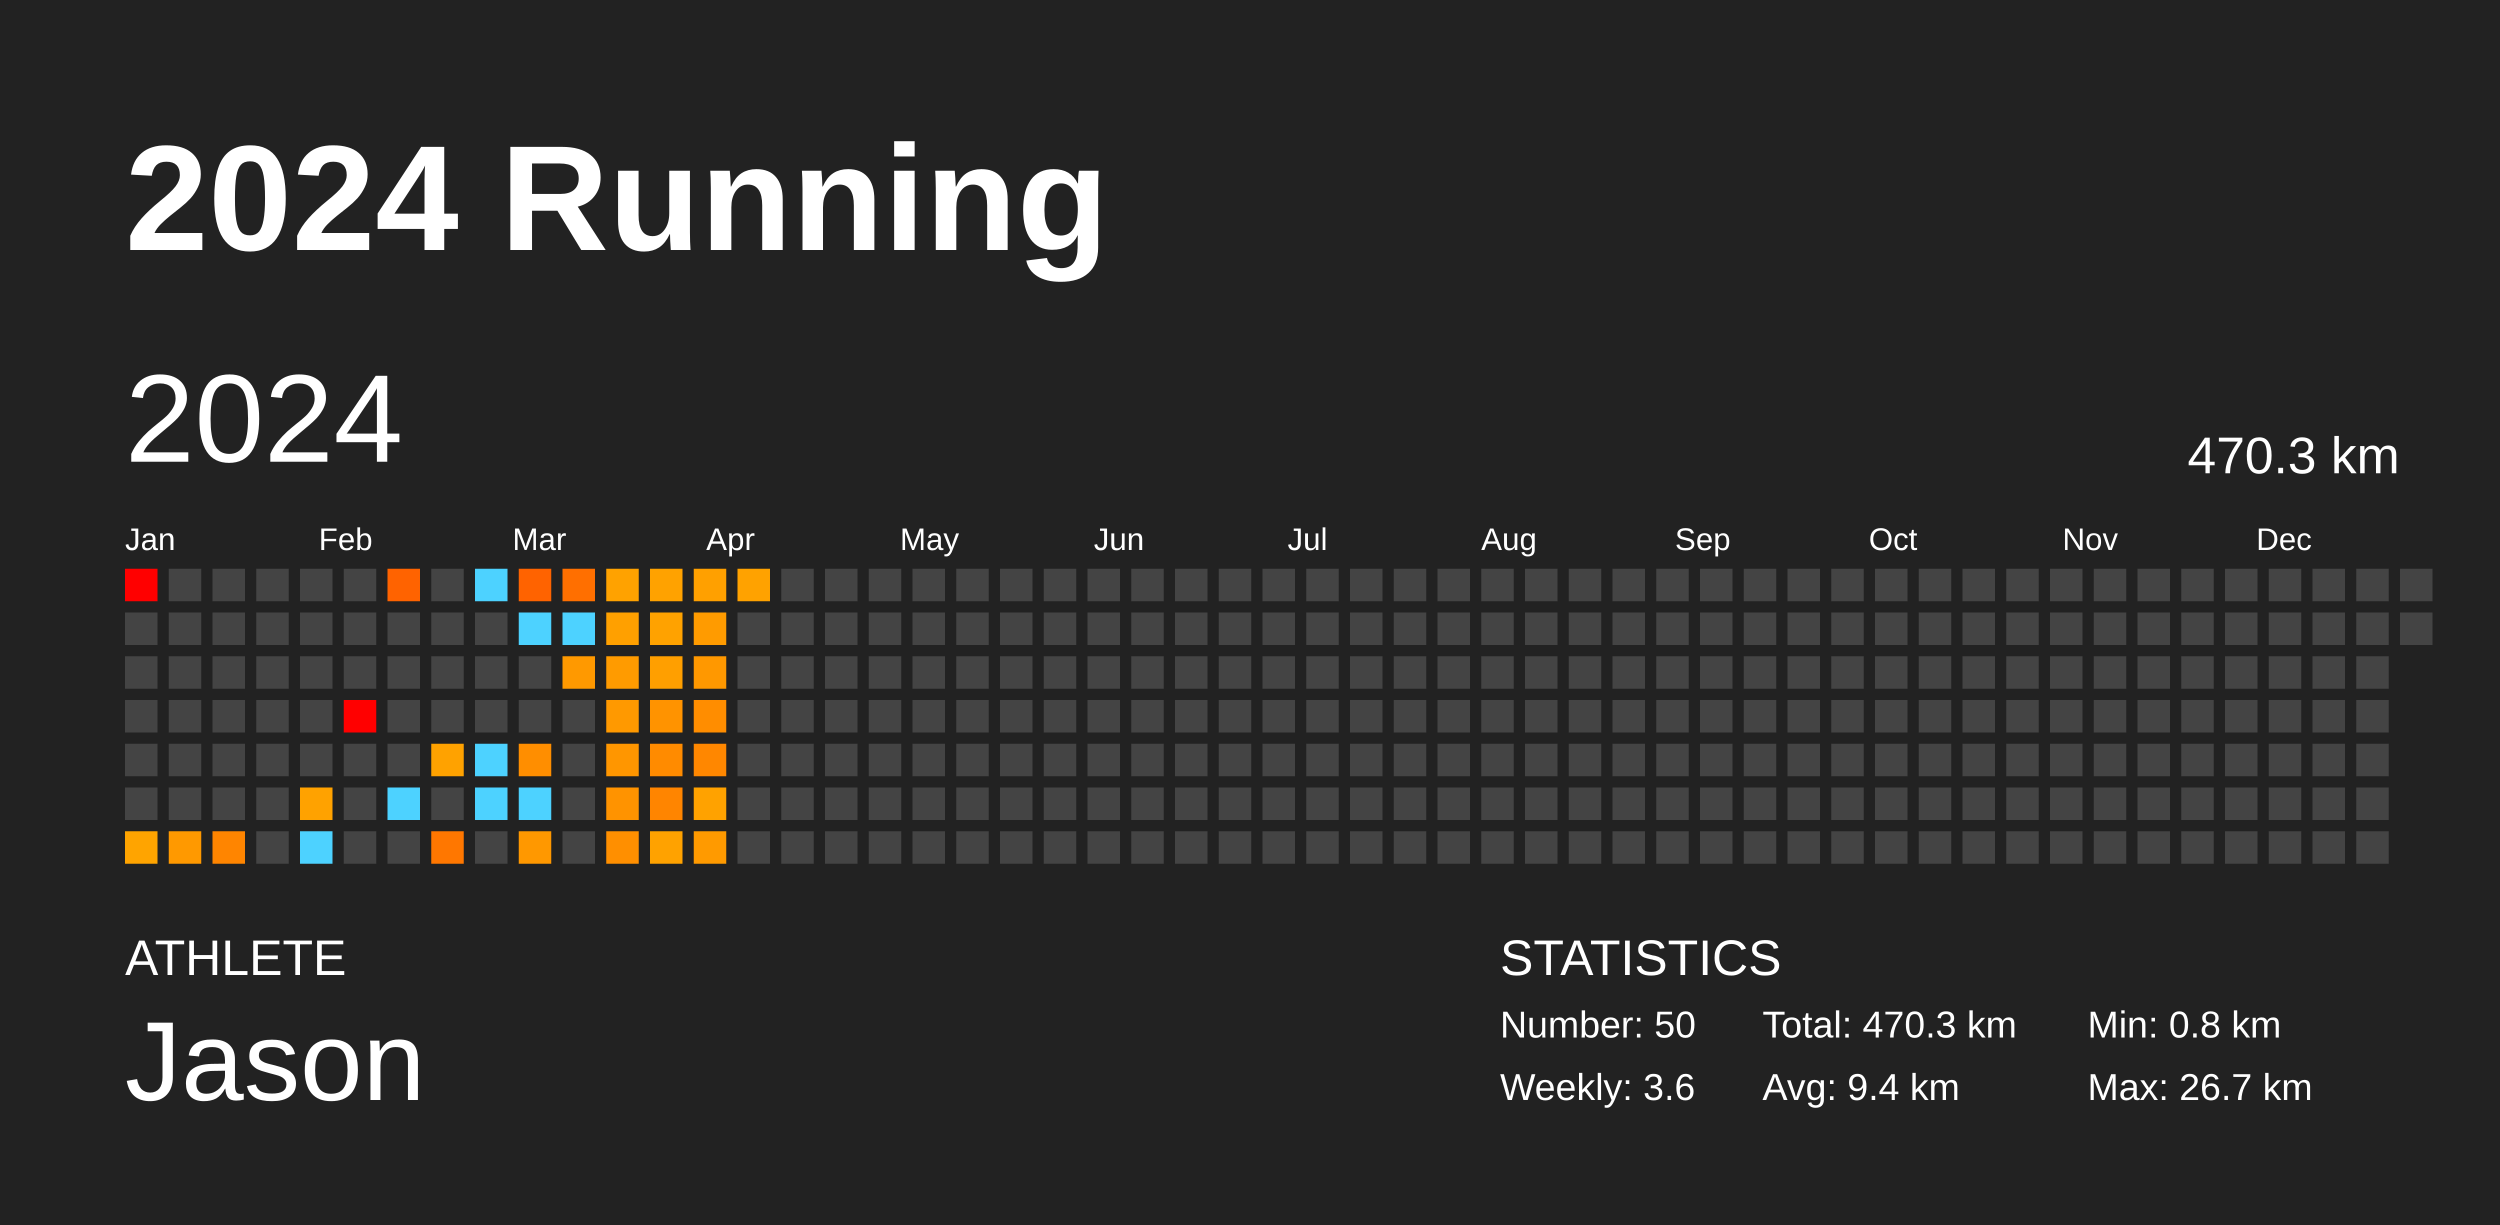
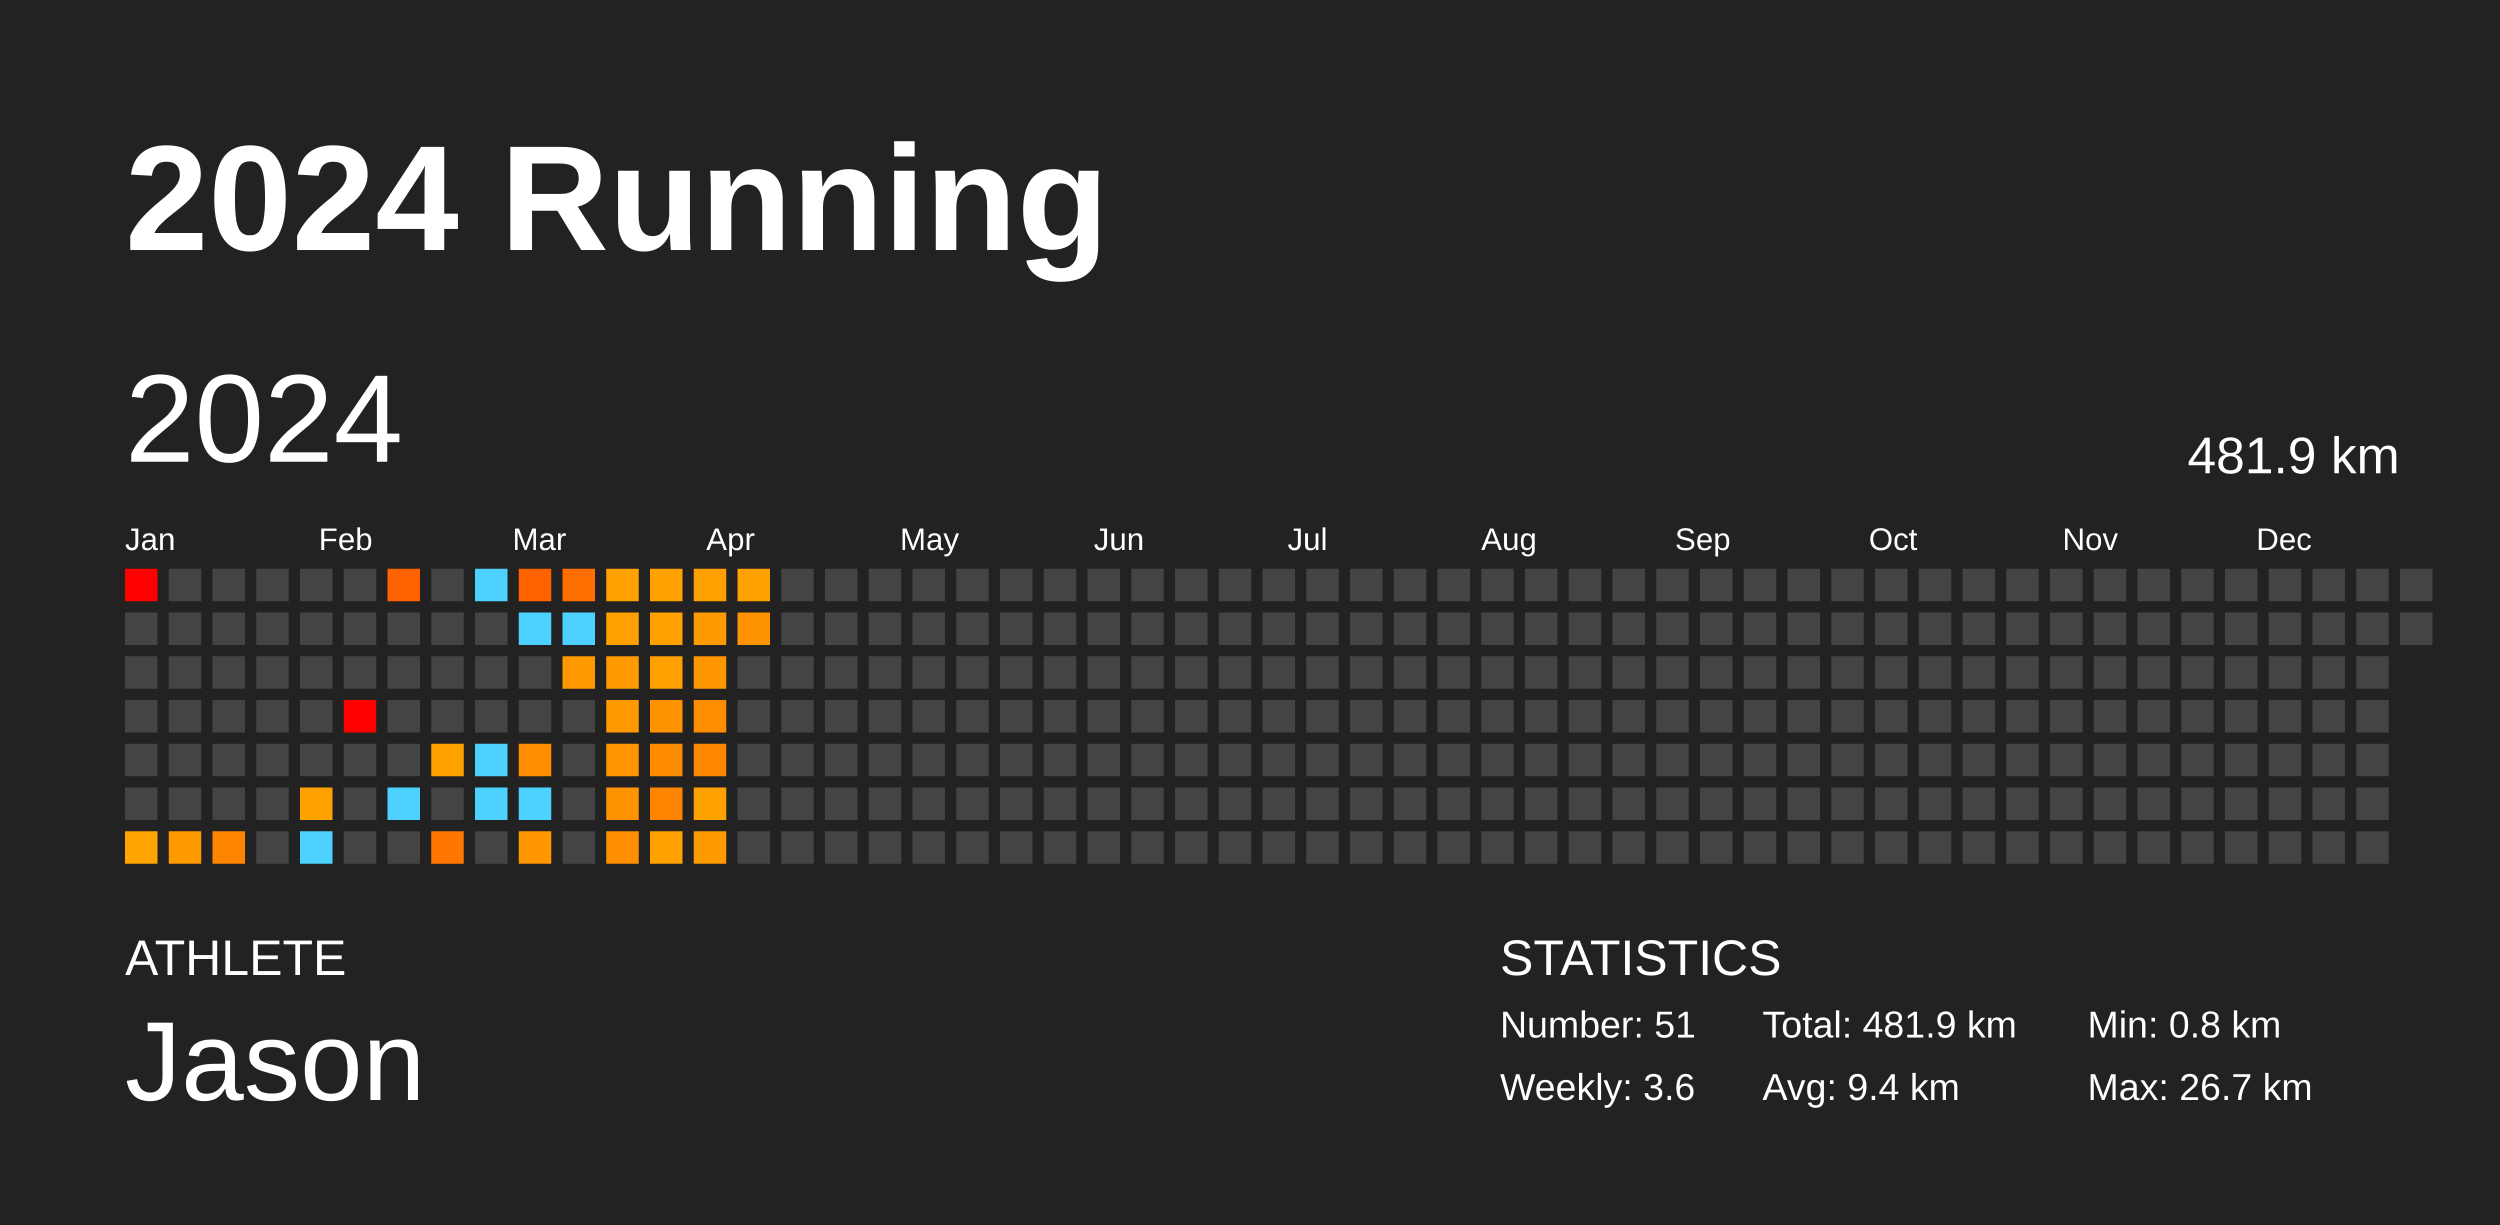
<svg xmlns="http://www.w3.org/2000/svg" baseProfile="full" height="98mm" version="1.1" viewBox="0,0,200,98" width="200mm">
  <defs />
  <rect fill="#222222" height="98" width="200" x="0" y="0" />
  <text fill="#FFFFFF" style="font-size:12px; font-family:Arial; font-weight:bold;" x="10" y="20">2024 Running</text>
  <text fill="#FFFFFF" style="font-size:4px; font-family:Arial" x="10" y="78">ATHLETE</text>
  <text fill="#FFFFFF" style="font-size:9px; font-family:Arial" x="10" y="88">Jason</text>
  <text fill="#FFFFFF" style="font-size:4px; font-family:Arial" x="120" y="78">STATISTICS</text>
-   <text fill="#FFFFFF" style="font-size:3px; font-family:Arial" x="120" y="83">Number: 50</text>
+   <text fill="#FFFFFF" style="font-size:3px; font-family:Arial" x="120" y="83">Number: 51</text>
  <text fill="#FFFFFF" style="font-size:3px; font-family:Arial" x="120" y="88">Weekly: 3.6</text>
-   <text fill="#FFFFFF" style="font-size:3px; font-family:Arial" x="141" y="83">Total: 470.3 km</text>
+   <text fill="#FFFFFF" style="font-size:3px; font-family:Arial" x="141" y="83">Total: 481.9 km</text>
  <text fill="#FFFFFF" style="font-size:3px; font-family:Arial" x="141" y="88">Avg: 9.4 km</text>
  <text fill="#FFFFFF" style="font-size:3px; font-family:Arial" x="167" y="83">Min: 0.8 km</text>
  <text fill="#FFFFFF" style="font-size:3px; font-family:Arial" x="167" y="88">Max: 26.7 km</text>
  <text dominant-baseline="hanging" fill="#FFFFFF" style="font-size:10.0px; font-family:Arial;" x="10" y="30">2024</text>
-   <text dominant-baseline="hanging" fill="#FFFFFF" style="font-size:4.125px; font-family:Arial;" x="175" y="35">470.3 km</text>
+   <text dominant-baseline="hanging" fill="#FFFFFF" style="font-size:4.125px; font-family:Arial;" x="175" y="35">481.9 km</text>
  <text fill="#FFFFFF" style="font-size:2.5px; font-family:Arial" x="10.0" y="44">Jan</text>
  <text fill="#FFFFFF" style="font-size:2.5px; font-family:Arial" x="25.5" y="44">Feb</text>
  <text fill="#FFFFFF" style="font-size:2.5px; font-family:Arial" x="41.0" y="44">Mar</text>
  <text fill="#FFFFFF" style="font-size:2.5px; font-family:Arial" x="56.5" y="44">Apr</text>
  <text fill="#FFFFFF" style="font-size:2.5px; font-family:Arial" x="72.0" y="44">May</text>
  <text fill="#FFFFFF" style="font-size:2.5px; font-family:Arial" x="87.5" y="44">Jun</text>
  <text fill="#FFFFFF" style="font-size:2.5px; font-family:Arial" x="103.0" y="44">Jul</text>
  <text fill="#FFFFFF" style="font-size:2.5px; font-family:Arial" x="118.5" y="44">Aug</text>
  <text fill="#FFFFFF" style="font-size:2.5px; font-family:Arial" x="134.0" y="44">Sep</text>
  <text fill="#FFFFFF" style="font-size:2.5px; font-family:Arial" x="149.5" y="44">Oct</text>
  <text fill="#FFFFFF" style="font-size:2.5px; font-family:Arial" x="165.0" y="44">Nov</text>
  <text fill="#FFFFFF" style="font-size:2.5px; font-family:Arial" x="180.5" y="44">Dec</text>
  <rect fill="red" height="2.6" width="2.6" x="10.0" y="45.5" />
  <rect fill="#444444" height="2.6" width="2.6" x="10.0" y="49.0" />
  <rect fill="#444444" height="2.6" width="2.6" x="10.0" y="52.5" />
  <rect fill="#444444" height="2.6" width="2.6" x="10.0" y="56.0" />
  <rect fill="#444444" height="2.6" width="2.6" x="10.0" y="59.5" />
  <rect fill="#444444" height="2.6" width="2.6" x="10.0" y="63.0" />
  <rect fill="#ffa400" height="2.6" width="2.6" x="10.0" y="66.5" />
  <rect fill="#444444" height="2.6" width="2.6" x="13.5" y="45.5" />
  <rect fill="#444444" height="2.6" width="2.6" x="13.5" y="49.0" />
  <rect fill="#444444" height="2.6" width="2.6" x="13.5" y="52.5" />
  <rect fill="#444444" height="2.6" width="2.6" x="13.5" y="56.0" />
  <rect fill="#444444" height="2.6" width="2.6" x="13.5" y="59.5" />
  <rect fill="#444444" height="2.6" width="2.6" x="13.5" y="63.0" />
  <rect fill="#ff9900" height="2.6" width="2.6" x="13.5" y="66.5" />
  <rect fill="#444444" height="2.6" width="2.6" x="17.0" y="45.5" />
  <rect fill="#444444" height="2.6" width="2.6" x="17.0" y="49.0" />
  <rect fill="#444444" height="2.6" width="2.6" x="17.0" y="52.5" />
  <rect fill="#444444" height="2.6" width="2.6" x="17.0" y="56.0" />
  <rect fill="#444444" height="2.6" width="2.6" x="17.0" y="59.5" />
  <rect fill="#444444" height="2.6" width="2.6" x="17.0" y="63.0" />
  <rect fill="#ff8500" height="2.6" width="2.6" x="17.0" y="66.5" />
  <rect fill="#444444" height="2.6" width="2.6" x="20.5" y="45.5" />
  <rect fill="#444444" height="2.6" width="2.6" x="20.5" y="49.0" />
  <rect fill="#444444" height="2.6" width="2.6" x="20.5" y="52.5" />
  <rect fill="#444444" height="2.6" width="2.6" x="20.5" y="56.0" />
  <rect fill="#444444" height="2.6" width="2.6" x="20.5" y="59.5" />
  <rect fill="#444444" height="2.6" width="2.6" x="20.5" y="63.0" />
  <rect fill="#444444" height="2.6" width="2.6" x="20.5" y="66.5" />
  <rect fill="#444444" height="2.6" width="2.6" x="24.0" y="45.5" />
  <rect fill="#444444" height="2.6" width="2.6" x="24.0" y="49.0" />
  <rect fill="#444444" height="2.6" width="2.6" x="24.0" y="52.5" />
  <rect fill="#444444" height="2.6" width="2.6" x="24.0" y="56.0" />
  <rect fill="#444444" height="2.6" width="2.6" x="24.0" y="59.5" />
  <rect fill="#ffa200" height="2.6" width="2.6" x="24.0" y="63.0" />
  <rect fill="#4dd2ff" height="2.6" width="2.6" x="24.0" y="66.5" />
  <rect fill="#444444" height="2.6" width="2.6" x="27.5" y="45.5" />
  <rect fill="#444444" height="2.6" width="2.6" x="27.5" y="49.0" />
  <rect fill="#444444" height="2.6" width="2.6" x="27.5" y="52.5" />
  <rect fill="red" height="2.6" width="2.6" x="27.5" y="56.0" />
  <rect fill="#444444" height="2.6" width="2.6" x="27.5" y="59.5" />
  <rect fill="#444444" height="2.6" width="2.6" x="27.5" y="63.0" />
  <rect fill="#444444" height="2.6" width="2.6" x="27.5" y="66.5" />
  <rect fill="#ff6300" height="2.6" width="2.6" x="31.0" y="45.5" />
  <rect fill="#444444" height="2.6" width="2.6" x="31.0" y="49.0" />
  <rect fill="#444444" height="2.6" width="2.6" x="31.0" y="52.5" />
  <rect fill="#444444" height="2.6" width="2.6" x="31.0" y="56.0" />
  <rect fill="#444444" height="2.6" width="2.6" x="31.0" y="59.5" />
  <rect fill="#4dd2ff" height="2.6" width="2.6" x="31.0" y="63.0" />
  <rect fill="#444444" height="2.6" width="2.6" x="31.0" y="66.5" />
  <rect fill="#444444" height="2.6" width="2.6" x="34.5" y="45.5" />
  <rect fill="#444444" height="2.6" width="2.6" x="34.5" y="49.0" />
  <rect fill="#444444" height="2.6" width="2.6" x="34.5" y="52.5" />
  <rect fill="#444444" height="2.6" width="2.6" x="34.5" y="56.0" />
  <rect fill="#ffa200" height="2.6" width="2.6" x="34.5" y="59.5" />
  <rect fill="#444444" height="2.6" width="2.6" x="34.5" y="63.0" />
  <rect fill="#ff7700" height="2.6" width="2.6" x="34.5" y="66.5" />
  <rect fill="#4dd2ff" height="2.6" width="2.6" x="38.0" y="45.5" />
  <rect fill="#444444" height="2.6" width="2.6" x="38.0" y="49.0" />
  <rect fill="#444444" height="2.6" width="2.6" x="38.0" y="52.5" />
  <rect fill="#444444" height="2.6" width="2.6" x="38.0" y="56.0" />
  <rect fill="#4dd2ff" height="2.6" width="2.6" x="38.0" y="59.5" />
  <rect fill="#4dd2ff" height="2.6" width="2.6" x="38.0" y="63.0" />
  <rect fill="#444444" height="2.6" width="2.6" x="38.0" y="66.5" />
  <rect fill="#ff6300" height="2.6" width="2.6" x="41.5" y="45.5" />
  <rect fill="#4dd2ff" height="2.6" width="2.6" x="41.5" y="49.0" />
  <rect fill="#444444" height="2.6" width="2.6" x="41.5" y="52.5" />
  <rect fill="#444444" height="2.6" width="2.6" x="41.5" y="56.0" />
  <rect fill="#ff8e00" height="2.6" width="2.6" x="41.5" y="59.5" />
  <rect fill="#4dd2ff" height="2.6" width="2.6" x="41.5" y="63.0" />
  <rect fill="#ff9800" height="2.6" width="2.6" x="41.5" y="66.5" />
  <rect fill="#ff6f00" height="2.6" width="2.6" x="45.0" y="45.5" />
  <rect fill="#4dd2ff" height="2.6" width="2.6" x="45.0" y="49.0" />
  <rect fill="#ff9900" height="2.6" width="2.6" x="45.0" y="52.5" />
  <rect fill="#444444" height="2.6" width="2.6" x="45.0" y="56.0" />
  <rect fill="#444444" height="2.6" width="2.6" x="45.0" y="59.5" />
  <rect fill="#444444" height="2.6" width="2.6" x="45.0" y="63.0" />
  <rect fill="#444444" height="2.6" width="2.6" x="45.0" y="66.5" />
  <rect fill="#ffa200" height="2.6" width="2.6" x="48.5" y="45.5" />
  <rect fill="#ffa000" height="2.6" width="2.6" x="48.5" y="49.0" />
  <rect fill="#ff9b00" height="2.6" width="2.6" x="48.5" y="52.5" />
  <rect fill="#ff9900" height="2.6" width="2.6" x="48.5" y="56.0" />
  <rect fill="#ff9600" height="2.6" width="2.6" x="48.5" y="59.5" />
  <rect fill="#ff9300" height="2.6" width="2.6" x="48.5" y="63.0" />
  <rect fill="#ff8f00" height="2.6" width="2.6" x="48.5" y="66.5" />
  <rect fill="#ffa200" height="2.6" width="2.6" x="52.0" y="45.5" />
  <rect fill="#ffa200" height="2.6" width="2.6" x="52.0" y="49.0" />
  <rect fill="#ff9f00" height="2.6" width="2.6" x="52.0" y="52.5" />
  <rect fill="#ff9300" height="2.6" width="2.6" x="52.0" y="56.0" />
  <rect fill="#ff8b00" height="2.6" width="2.6" x="52.0" y="59.5" />
  <rect fill="#ff8500" height="2.6" width="2.6" x="52.0" y="63.0" />
  <rect fill="#ffa200" height="2.6" width="2.6" x="52.0" y="66.5" />
  <rect fill="#ffa000" height="2.6" width="2.6" x="55.5" y="45.5" />
  <rect fill="#ff9b00" height="2.6" width="2.6" x="55.5" y="49.0" />
  <rect fill="#ff9800" height="2.6" width="2.6" x="55.5" y="52.5" />
  <rect fill="#ff8d00" height="2.6" width="2.6" x="55.5" y="56.0" />
  <rect fill="#ff8700" height="2.6" width="2.6" x="55.5" y="59.5" />
  <rect fill="#ffa200" height="2.6" width="2.6" x="55.5" y="63.0" />
  <rect fill="#ff9a00" height="2.6" width="2.6" x="55.5" y="66.5" />
  <rect fill="#ffa200" height="2.6" width="2.6" x="59.0" y="45.5" />
-   <rect fill="#444444" height="2.6" width="2.6" x="59.0" y="49.0" />
+   <rect fill="#ff9400" height="2.6" width="2.6" x="59.0" y="49.0" />
  <rect fill="#444444" height="2.6" width="2.6" x="59.0" y="52.5" />
  <rect fill="#444444" height="2.6" width="2.6" x="59.0" y="56.0" />
  <rect fill="#444444" height="2.6" width="2.6" x="59.0" y="59.5" />
  <rect fill="#444444" height="2.6" width="2.6" x="59.0" y="63.0" />
  <rect fill="#444444" height="2.6" width="2.6" x="59.0" y="66.5" />
  <rect fill="#444444" height="2.6" width="2.6" x="62.5" y="45.5" />
  <rect fill="#444444" height="2.6" width="2.6" x="62.5" y="49.0" />
  <rect fill="#444444" height="2.6" width="2.6" x="62.5" y="52.5" />
  <rect fill="#444444" height="2.6" width="2.6" x="62.5" y="56.0" />
  <rect fill="#444444" height="2.6" width="2.6" x="62.5" y="59.5" />
  <rect fill="#444444" height="2.6" width="2.6" x="62.5" y="63.0" />
  <rect fill="#444444" height="2.6" width="2.6" x="62.5" y="66.5" />
  <rect fill="#444444" height="2.6" width="2.6" x="66.0" y="45.5" />
  <rect fill="#444444" height="2.6" width="2.6" x="66.0" y="49.0" />
  <rect fill="#444444" height="2.6" width="2.6" x="66.0" y="52.5" />
  <rect fill="#444444" height="2.6" width="2.6" x="66.0" y="56.0" />
  <rect fill="#444444" height="2.6" width="2.6" x="66.0" y="59.5" />
  <rect fill="#444444" height="2.6" width="2.6" x="66.0" y="63.0" />
  <rect fill="#444444" height="2.6" width="2.6" x="66.0" y="66.5" />
  <rect fill="#444444" height="2.6" width="2.6" x="69.5" y="45.5" />
  <rect fill="#444444" height="2.6" width="2.6" x="69.5" y="49.0" />
  <rect fill="#444444" height="2.6" width="2.6" x="69.5" y="52.5" />
  <rect fill="#444444" height="2.6" width="2.6" x="69.5" y="56.0" />
  <rect fill="#444444" height="2.6" width="2.6" x="69.5" y="59.5" />
  <rect fill="#444444" height="2.6" width="2.6" x="69.5" y="63.0" />
  <rect fill="#444444" height="2.6" width="2.6" x="69.5" y="66.5" />
  <rect fill="#444444" height="2.6" width="2.6" x="73.0" y="45.5" />
  <rect fill="#444444" height="2.6" width="2.6" x="73.0" y="49.0" />
  <rect fill="#444444" height="2.6" width="2.6" x="73.0" y="52.5" />
  <rect fill="#444444" height="2.6" width="2.6" x="73.0" y="56.0" />
  <rect fill="#444444" height="2.6" width="2.6" x="73.0" y="59.5" />
  <rect fill="#444444" height="2.6" width="2.6" x="73.0" y="63.0" />
  <rect fill="#444444" height="2.6" width="2.6" x="73.0" y="66.5" />
  <rect fill="#444444" height="2.6" width="2.6" x="76.5" y="45.5" />
  <rect fill="#444444" height="2.6" width="2.6" x="76.5" y="49.0" />
  <rect fill="#444444" height="2.6" width="2.6" x="76.5" y="52.5" />
  <rect fill="#444444" height="2.6" width="2.6" x="76.5" y="56.0" />
  <rect fill="#444444" height="2.6" width="2.6" x="76.5" y="59.5" />
  <rect fill="#444444" height="2.6" width="2.6" x="76.5" y="63.0" />
  <rect fill="#444444" height="2.6" width="2.6" x="76.5" y="66.5" />
  <rect fill="#444444" height="2.6" width="2.6" x="80.0" y="45.5" />
  <rect fill="#444444" height="2.6" width="2.6" x="80.0" y="49.0" />
  <rect fill="#444444" height="2.6" width="2.6" x="80.0" y="52.5" />
  <rect fill="#444444" height="2.6" width="2.6" x="80.0" y="56.0" />
  <rect fill="#444444" height="2.6" width="2.6" x="80.0" y="59.5" />
  <rect fill="#444444" height="2.6" width="2.6" x="80.0" y="63.0" />
  <rect fill="#444444" height="2.6" width="2.6" x="80.0" y="66.5" />
  <rect fill="#444444" height="2.6" width="2.6" x="83.5" y="45.5" />
  <rect fill="#444444" height="2.6" width="2.6" x="83.5" y="49.0" />
  <rect fill="#444444" height="2.6" width="2.6" x="83.5" y="52.5" />
  <rect fill="#444444" height="2.6" width="2.6" x="83.5" y="56.0" />
  <rect fill="#444444" height="2.6" width="2.6" x="83.5" y="59.5" />
  <rect fill="#444444" height="2.6" width="2.6" x="83.5" y="63.0" />
  <rect fill="#444444" height="2.6" width="2.6" x="83.5" y="66.5" />
  <rect fill="#444444" height="2.6" width="2.6" x="87.0" y="45.5" />
  <rect fill="#444444" height="2.6" width="2.6" x="87.0" y="49.0" />
  <rect fill="#444444" height="2.6" width="2.6" x="87.0" y="52.5" />
  <rect fill="#444444" height="2.6" width="2.6" x="87.0" y="56.0" />
  <rect fill="#444444" height="2.6" width="2.6" x="87.0" y="59.5" />
  <rect fill="#444444" height="2.6" width="2.6" x="87.0" y="63.0" />
  <rect fill="#444444" height="2.6" width="2.6" x="87.0" y="66.5" />
  <rect fill="#444444" height="2.6" width="2.6" x="90.5" y="45.5" />
  <rect fill="#444444" height="2.6" width="2.6" x="90.5" y="49.0" />
  <rect fill="#444444" height="2.6" width="2.6" x="90.5" y="52.5" />
  <rect fill="#444444" height="2.6" width="2.6" x="90.5" y="56.0" />
  <rect fill="#444444" height="2.6" width="2.6" x="90.5" y="59.5" />
  <rect fill="#444444" height="2.6" width="2.6" x="90.5" y="63.0" />
  <rect fill="#444444" height="2.6" width="2.6" x="90.5" y="66.5" />
  <rect fill="#444444" height="2.6" width="2.6" x="94.0" y="45.5" />
  <rect fill="#444444" height="2.6" width="2.6" x="94.0" y="49.0" />
  <rect fill="#444444" height="2.6" width="2.6" x="94.0" y="52.5" />
  <rect fill="#444444" height="2.6" width="2.6" x="94.0" y="56.0" />
  <rect fill="#444444" height="2.6" width="2.6" x="94.0" y="59.5" />
  <rect fill="#444444" height="2.6" width="2.6" x="94.0" y="63.0" />
  <rect fill="#444444" height="2.6" width="2.6" x="94.0" y="66.5" />
  <rect fill="#444444" height="2.6" width="2.6" x="97.5" y="45.5" />
  <rect fill="#444444" height="2.6" width="2.6" x="97.5" y="49.0" />
  <rect fill="#444444" height="2.6" width="2.6" x="97.5" y="52.5" />
  <rect fill="#444444" height="2.6" width="2.6" x="97.5" y="56.0" />
  <rect fill="#444444" height="2.6" width="2.6" x="97.5" y="59.5" />
  <rect fill="#444444" height="2.6" width="2.6" x="97.5" y="63.0" />
  <rect fill="#444444" height="2.6" width="2.6" x="97.5" y="66.5" />
  <rect fill="#444444" height="2.6" width="2.6" x="101.0" y="45.5" />
  <rect fill="#444444" height="2.6" width="2.6" x="101.0" y="49.0" />
  <rect fill="#444444" height="2.6" width="2.6" x="101.0" y="52.5" />
  <rect fill="#444444" height="2.6" width="2.6" x="101.0" y="56.0" />
  <rect fill="#444444" height="2.6" width="2.6" x="101.0" y="59.5" />
  <rect fill="#444444" height="2.6" width="2.6" x="101.0" y="63.0" />
  <rect fill="#444444" height="2.6" width="2.6" x="101.0" y="66.5" />
  <rect fill="#444444" height="2.6" width="2.6" x="104.5" y="45.5" />
  <rect fill="#444444" height="2.6" width="2.6" x="104.5" y="49.0" />
  <rect fill="#444444" height="2.6" width="2.6" x="104.5" y="52.5" />
  <rect fill="#444444" height="2.6" width="2.6" x="104.5" y="56.0" />
  <rect fill="#444444" height="2.6" width="2.6" x="104.5" y="59.5" />
  <rect fill="#444444" height="2.6" width="2.6" x="104.5" y="63.0" />
  <rect fill="#444444" height="2.6" width="2.6" x="104.5" y="66.5" />
  <rect fill="#444444" height="2.6" width="2.6" x="108.0" y="45.5" />
  <rect fill="#444444" height="2.6" width="2.6" x="108.0" y="49.0" />
  <rect fill="#444444" height="2.6" width="2.6" x="108.0" y="52.5" />
  <rect fill="#444444" height="2.6" width="2.6" x="108.0" y="56.0" />
  <rect fill="#444444" height="2.6" width="2.6" x="108.0" y="59.5" />
  <rect fill="#444444" height="2.6" width="2.6" x="108.0" y="63.0" />
  <rect fill="#444444" height="2.6" width="2.6" x="108.0" y="66.5" />
  <rect fill="#444444" height="2.6" width="2.6" x="111.5" y="45.5" />
  <rect fill="#444444" height="2.6" width="2.6" x="111.5" y="49.0" />
  <rect fill="#444444" height="2.6" width="2.6" x="111.5" y="52.5" />
  <rect fill="#444444" height="2.6" width="2.6" x="111.5" y="56.0" />
  <rect fill="#444444" height="2.6" width="2.6" x="111.5" y="59.5" />
  <rect fill="#444444" height="2.6" width="2.6" x="111.5" y="63.0" />
  <rect fill="#444444" height="2.6" width="2.6" x="111.5" y="66.5" />
  <rect fill="#444444" height="2.6" width="2.6" x="115.0" y="45.5" />
  <rect fill="#444444" height="2.6" width="2.6" x="115.0" y="49.0" />
  <rect fill="#444444" height="2.6" width="2.6" x="115.0" y="52.5" />
  <rect fill="#444444" height="2.6" width="2.6" x="115.0" y="56.0" />
  <rect fill="#444444" height="2.6" width="2.6" x="115.0" y="59.5" />
  <rect fill="#444444" height="2.6" width="2.6" x="115.0" y="63.0" />
  <rect fill="#444444" height="2.6" width="2.6" x="115.0" y="66.5" />
  <rect fill="#444444" height="2.6" width="2.6" x="118.5" y="45.5" />
  <rect fill="#444444" height="2.6" width="2.6" x="118.5" y="49.0" />
  <rect fill="#444444" height="2.6" width="2.6" x="118.5" y="52.5" />
  <rect fill="#444444" height="2.6" width="2.6" x="118.5" y="56.0" />
  <rect fill="#444444" height="2.6" width="2.6" x="118.5" y="59.5" />
  <rect fill="#444444" height="2.6" width="2.6" x="118.5" y="63.0" />
  <rect fill="#444444" height="2.6" width="2.6" x="118.5" y="66.5" />
  <rect fill="#444444" height="2.6" width="2.6" x="122.0" y="45.5" />
  <rect fill="#444444" height="2.6" width="2.6" x="122.0" y="49.0" />
  <rect fill="#444444" height="2.6" width="2.6" x="122.0" y="52.5" />
  <rect fill="#444444" height="2.6" width="2.6" x="122.0" y="56.0" />
  <rect fill="#444444" height="2.6" width="2.6" x="122.0" y="59.5" />
  <rect fill="#444444" height="2.6" width="2.6" x="122.0" y="63.0" />
  <rect fill="#444444" height="2.6" width="2.6" x="122.0" y="66.5" />
  <rect fill="#444444" height="2.6" width="2.6" x="125.5" y="45.5" />
  <rect fill="#444444" height="2.6" width="2.6" x="125.5" y="49.0" />
  <rect fill="#444444" height="2.6" width="2.6" x="125.5" y="52.5" />
  <rect fill="#444444" height="2.6" width="2.6" x="125.5" y="56.0" />
  <rect fill="#444444" height="2.6" width="2.6" x="125.5" y="59.5" />
  <rect fill="#444444" height="2.6" width="2.6" x="125.5" y="63.0" />
  <rect fill="#444444" height="2.6" width="2.6" x="125.5" y="66.5" />
  <rect fill="#444444" height="2.6" width="2.6" x="129.0" y="45.5" />
  <rect fill="#444444" height="2.6" width="2.6" x="129.0" y="49.0" />
  <rect fill="#444444" height="2.6" width="2.6" x="129.0" y="52.5" />
  <rect fill="#444444" height="2.6" width="2.6" x="129.0" y="56.0" />
  <rect fill="#444444" height="2.6" width="2.6" x="129.0" y="59.5" />
  <rect fill="#444444" height="2.6" width="2.6" x="129.0" y="63.0" />
  <rect fill="#444444" height="2.6" width="2.6" x="129.0" y="66.5" />
  <rect fill="#444444" height="2.6" width="2.6" x="132.5" y="45.5" />
  <rect fill="#444444" height="2.6" width="2.6" x="132.5" y="49.0" />
  <rect fill="#444444" height="2.6" width="2.6" x="132.5" y="52.5" />
  <rect fill="#444444" height="2.6" width="2.6" x="132.5" y="56.0" />
  <rect fill="#444444" height="2.6" width="2.6" x="132.5" y="59.5" />
  <rect fill="#444444" height="2.6" width="2.6" x="132.5" y="63.0" />
  <rect fill="#444444" height="2.6" width="2.6" x="132.5" y="66.5" />
  <rect fill="#444444" height="2.6" width="2.6" x="136.0" y="45.5" />
  <rect fill="#444444" height="2.6" width="2.6" x="136.0" y="49.0" />
  <rect fill="#444444" height="2.6" width="2.6" x="136.0" y="52.5" />
  <rect fill="#444444" height="2.6" width="2.6" x="136.0" y="56.0" />
  <rect fill="#444444" height="2.6" width="2.6" x="136.0" y="59.5" />
  <rect fill="#444444" height="2.6" width="2.6" x="136.0" y="63.0" />
  <rect fill="#444444" height="2.6" width="2.6" x="136.0" y="66.5" />
  <rect fill="#444444" height="2.6" width="2.6" x="139.5" y="45.5" />
  <rect fill="#444444" height="2.6" width="2.6" x="139.5" y="49.0" />
  <rect fill="#444444" height="2.6" width="2.6" x="139.5" y="52.5" />
  <rect fill="#444444" height="2.6" width="2.6" x="139.5" y="56.0" />
  <rect fill="#444444" height="2.6" width="2.6" x="139.5" y="59.5" />
  <rect fill="#444444" height="2.6" width="2.6" x="139.5" y="63.0" />
  <rect fill="#444444" height="2.6" width="2.6" x="139.5" y="66.5" />
  <rect fill="#444444" height="2.6" width="2.6" x="143.0" y="45.5" />
  <rect fill="#444444" height="2.6" width="2.6" x="143.0" y="49.0" />
  <rect fill="#444444" height="2.6" width="2.6" x="143.0" y="52.5" />
  <rect fill="#444444" height="2.6" width="2.6" x="143.0" y="56.0" />
  <rect fill="#444444" height="2.6" width="2.6" x="143.0" y="59.5" />
  <rect fill="#444444" height="2.6" width="2.6" x="143.0" y="63.0" />
  <rect fill="#444444" height="2.6" width="2.6" x="143.0" y="66.5" />
  <rect fill="#444444" height="2.6" width="2.6" x="146.5" y="45.5" />
  <rect fill="#444444" height="2.6" width="2.6" x="146.5" y="49.0" />
  <rect fill="#444444" height="2.6" width="2.6" x="146.5" y="52.5" />
  <rect fill="#444444" height="2.6" width="2.6" x="146.5" y="56.0" />
  <rect fill="#444444" height="2.6" width="2.6" x="146.5" y="59.5" />
  <rect fill="#444444" height="2.6" width="2.6" x="146.5" y="63.0" />
  <rect fill="#444444" height="2.6" width="2.6" x="146.5" y="66.5" />
  <rect fill="#444444" height="2.6" width="2.6" x="150.0" y="45.5" />
  <rect fill="#444444" height="2.6" width="2.6" x="150.0" y="49.0" />
  <rect fill="#444444" height="2.6" width="2.6" x="150.0" y="52.5" />
  <rect fill="#444444" height="2.6" width="2.6" x="150.0" y="56.0" />
  <rect fill="#444444" height="2.6" width="2.6" x="150.0" y="59.5" />
  <rect fill="#444444" height="2.6" width="2.6" x="150.0" y="63.0" />
  <rect fill="#444444" height="2.6" width="2.6" x="150.0" y="66.5" />
  <rect fill="#444444" height="2.6" width="2.6" x="153.5" y="45.5" />
  <rect fill="#444444" height="2.6" width="2.6" x="153.5" y="49.0" />
  <rect fill="#444444" height="2.6" width="2.6" x="153.5" y="52.5" />
  <rect fill="#444444" height="2.6" width="2.6" x="153.5" y="56.0" />
  <rect fill="#444444" height="2.6" width="2.6" x="153.5" y="59.5" />
  <rect fill="#444444" height="2.6" width="2.6" x="153.5" y="63.0" />
  <rect fill="#444444" height="2.6" width="2.6" x="153.5" y="66.5" />
  <rect fill="#444444" height="2.6" width="2.6" x="157.0" y="45.5" />
  <rect fill="#444444" height="2.6" width="2.6" x="157.0" y="49.0" />
  <rect fill="#444444" height="2.6" width="2.6" x="157.0" y="52.5" />
  <rect fill="#444444" height="2.6" width="2.6" x="157.0" y="56.0" />
  <rect fill="#444444" height="2.6" width="2.6" x="157.0" y="59.5" />
  <rect fill="#444444" height="2.6" width="2.6" x="157.0" y="63.0" />
  <rect fill="#444444" height="2.6" width="2.6" x="157.0" y="66.5" />
  <rect fill="#444444" height="2.6" width="2.6" x="160.5" y="45.5" />
  <rect fill="#444444" height="2.6" width="2.6" x="160.5" y="49.0" />
  <rect fill="#444444" height="2.6" width="2.6" x="160.5" y="52.5" />
  <rect fill="#444444" height="2.6" width="2.6" x="160.5" y="56.0" />
  <rect fill="#444444" height="2.6" width="2.6" x="160.5" y="59.5" />
  <rect fill="#444444" height="2.6" width="2.6" x="160.5" y="63.0" />
  <rect fill="#444444" height="2.6" width="2.6" x="160.5" y="66.5" />
  <rect fill="#444444" height="2.6" width="2.6" x="164.0" y="45.5" />
  <rect fill="#444444" height="2.6" width="2.6" x="164.0" y="49.0" />
  <rect fill="#444444" height="2.6" width="2.6" x="164.0" y="52.5" />
  <rect fill="#444444" height="2.6" width="2.6" x="164.0" y="56.0" />
  <rect fill="#444444" height="2.6" width="2.6" x="164.0" y="59.5" />
  <rect fill="#444444" height="2.6" width="2.6" x="164.0" y="63.0" />
  <rect fill="#444444" height="2.6" width="2.6" x="164.0" y="66.5" />
  <rect fill="#444444" height="2.6" width="2.6" x="167.5" y="45.5" />
  <rect fill="#444444" height="2.6" width="2.6" x="167.5" y="49.0" />
  <rect fill="#444444" height="2.6" width="2.6" x="167.5" y="52.5" />
  <rect fill="#444444" height="2.6" width="2.6" x="167.5" y="56.0" />
  <rect fill="#444444" height="2.6" width="2.6" x="167.5" y="59.5" />
  <rect fill="#444444" height="2.6" width="2.6" x="167.5" y="63.0" />
  <rect fill="#444444" height="2.6" width="2.6" x="167.5" y="66.5" />
  <rect fill="#444444" height="2.6" width="2.6" x="171.0" y="45.5" />
  <rect fill="#444444" height="2.6" width="2.6" x="171.0" y="49.0" />
  <rect fill="#444444" height="2.6" width="2.6" x="171.0" y="52.5" />
  <rect fill="#444444" height="2.6" width="2.6" x="171.0" y="56.0" />
  <rect fill="#444444" height="2.6" width="2.6" x="171.0" y="59.5" />
  <rect fill="#444444" height="2.6" width="2.6" x="171.0" y="63.0" />
  <rect fill="#444444" height="2.6" width="2.6" x="171.0" y="66.5" />
  <rect fill="#444444" height="2.6" width="2.6" x="174.5" y="45.5" />
  <rect fill="#444444" height="2.6" width="2.6" x="174.5" y="49.0" />
  <rect fill="#444444" height="2.6" width="2.6" x="174.5" y="52.5" />
  <rect fill="#444444" height="2.6" width="2.6" x="174.5" y="56.0" />
  <rect fill="#444444" height="2.6" width="2.6" x="174.5" y="59.5" />
  <rect fill="#444444" height="2.6" width="2.6" x="174.5" y="63.0" />
  <rect fill="#444444" height="2.6" width="2.6" x="174.5" y="66.5" />
  <rect fill="#444444" height="2.6" width="2.6" x="178.0" y="45.5" />
  <rect fill="#444444" height="2.6" width="2.6" x="178.0" y="49.0" />
  <rect fill="#444444" height="2.6" width="2.6" x="178.0" y="52.5" />
  <rect fill="#444444" height="2.6" width="2.6" x="178.0" y="56.0" />
  <rect fill="#444444" height="2.6" width="2.6" x="178.0" y="59.5" />
  <rect fill="#444444" height="2.6" width="2.6" x="178.0" y="63.0" />
  <rect fill="#444444" height="2.6" width="2.6" x="178.0" y="66.5" />
  <rect fill="#444444" height="2.6" width="2.6" x="181.5" y="45.5" />
  <rect fill="#444444" height="2.6" width="2.6" x="181.5" y="49.0" />
  <rect fill="#444444" height="2.6" width="2.6" x="181.5" y="52.5" />
  <rect fill="#444444" height="2.6" width="2.6" x="181.5" y="56.0" />
  <rect fill="#444444" height="2.6" width="2.6" x="181.5" y="59.5" />
  <rect fill="#444444" height="2.6" width="2.6" x="181.5" y="63.0" />
  <rect fill="#444444" height="2.6" width="2.6" x="181.5" y="66.5" />
  <rect fill="#444444" height="2.6" width="2.6" x="185.0" y="45.5" />
  <rect fill="#444444" height="2.6" width="2.6" x="185.0" y="49.0" />
  <rect fill="#444444" height="2.6" width="2.6" x="185.0" y="52.5" />
  <rect fill="#444444" height="2.6" width="2.6" x="185.0" y="56.0" />
  <rect fill="#444444" height="2.6" width="2.6" x="185.0" y="59.5" />
  <rect fill="#444444" height="2.6" width="2.6" x="185.0" y="63.0" />
  <rect fill="#444444" height="2.6" width="2.6" x="185.0" y="66.5" />
  <rect fill="#444444" height="2.6" width="2.6" x="188.5" y="45.5" />
  <rect fill="#444444" height="2.6" width="2.6" x="188.5" y="49.0" />
  <rect fill="#444444" height="2.6" width="2.6" x="188.5" y="52.5" />
  <rect fill="#444444" height="2.6" width="2.6" x="188.5" y="56.0" />
  <rect fill="#444444" height="2.6" width="2.6" x="188.5" y="59.5" />
  <rect fill="#444444" height="2.6" width="2.6" x="188.5" y="63.0" />
  <rect fill="#444444" height="2.6" width="2.6" x="188.5" y="66.5" />
  <rect fill="#444444" height="2.6" width="2.6" x="192.0" y="45.5" />
  <rect fill="#444444" height="2.6" width="2.6" x="192.0" y="49.0" />
</svg>
